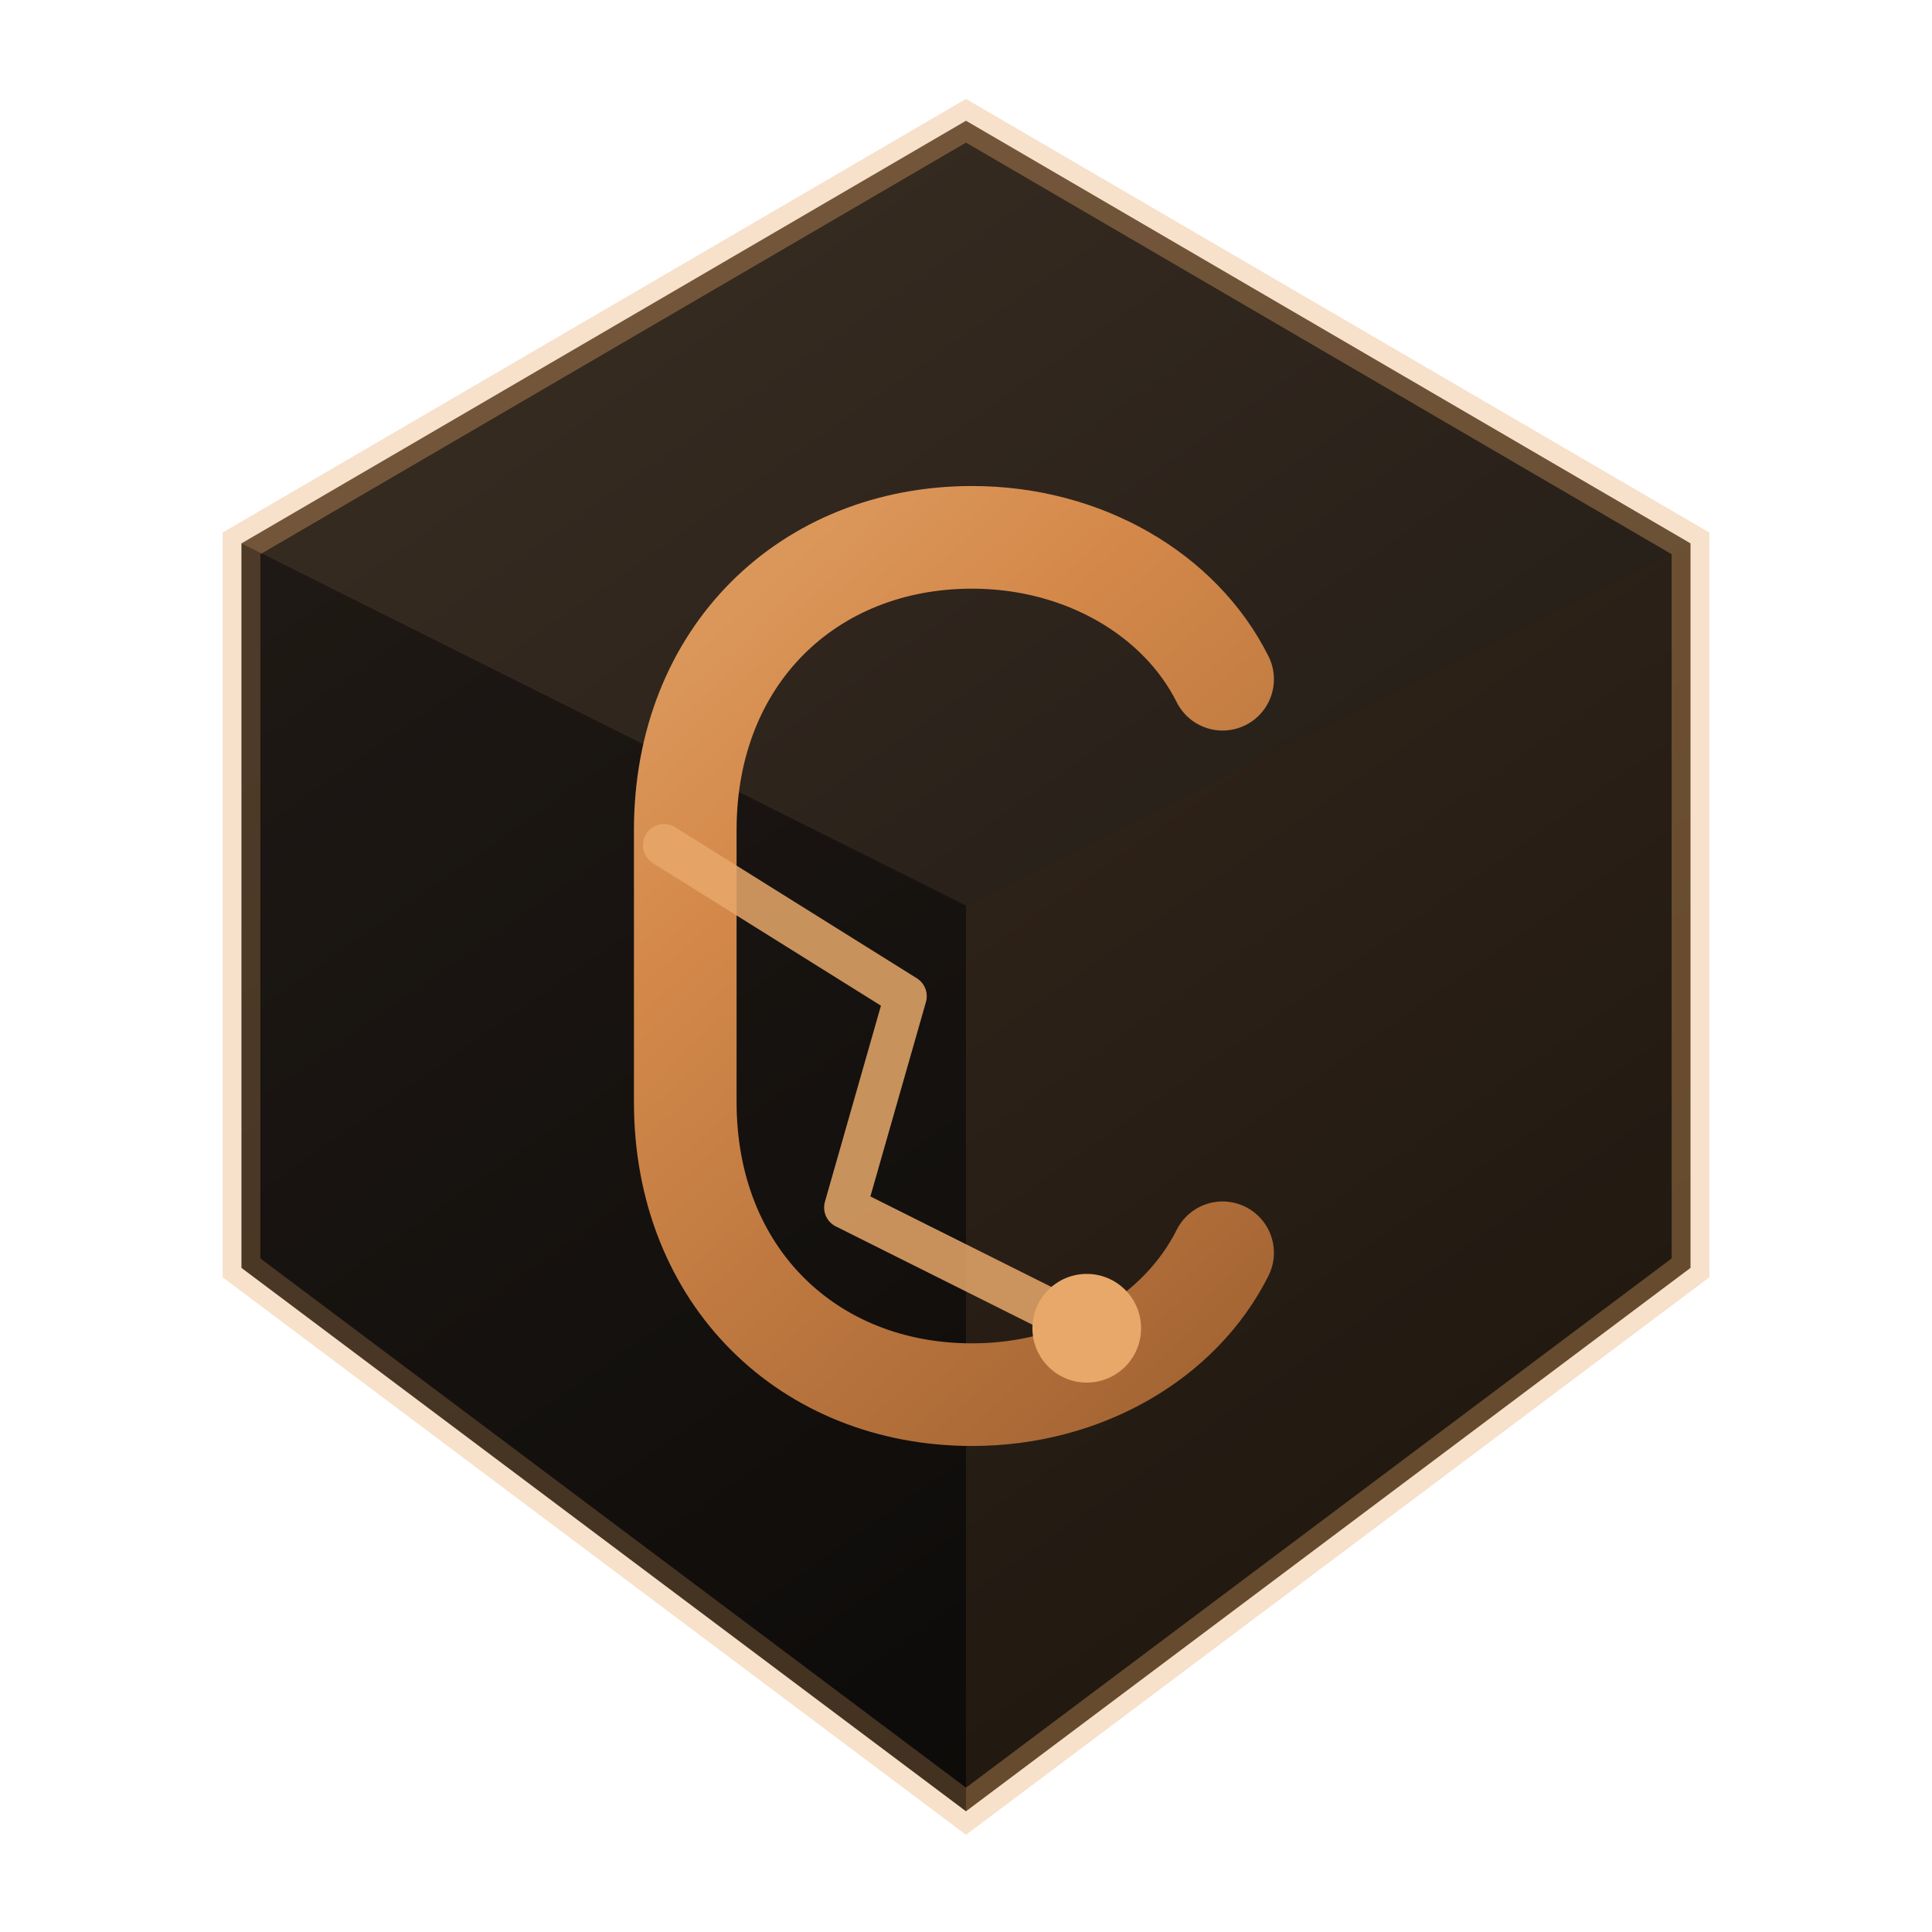
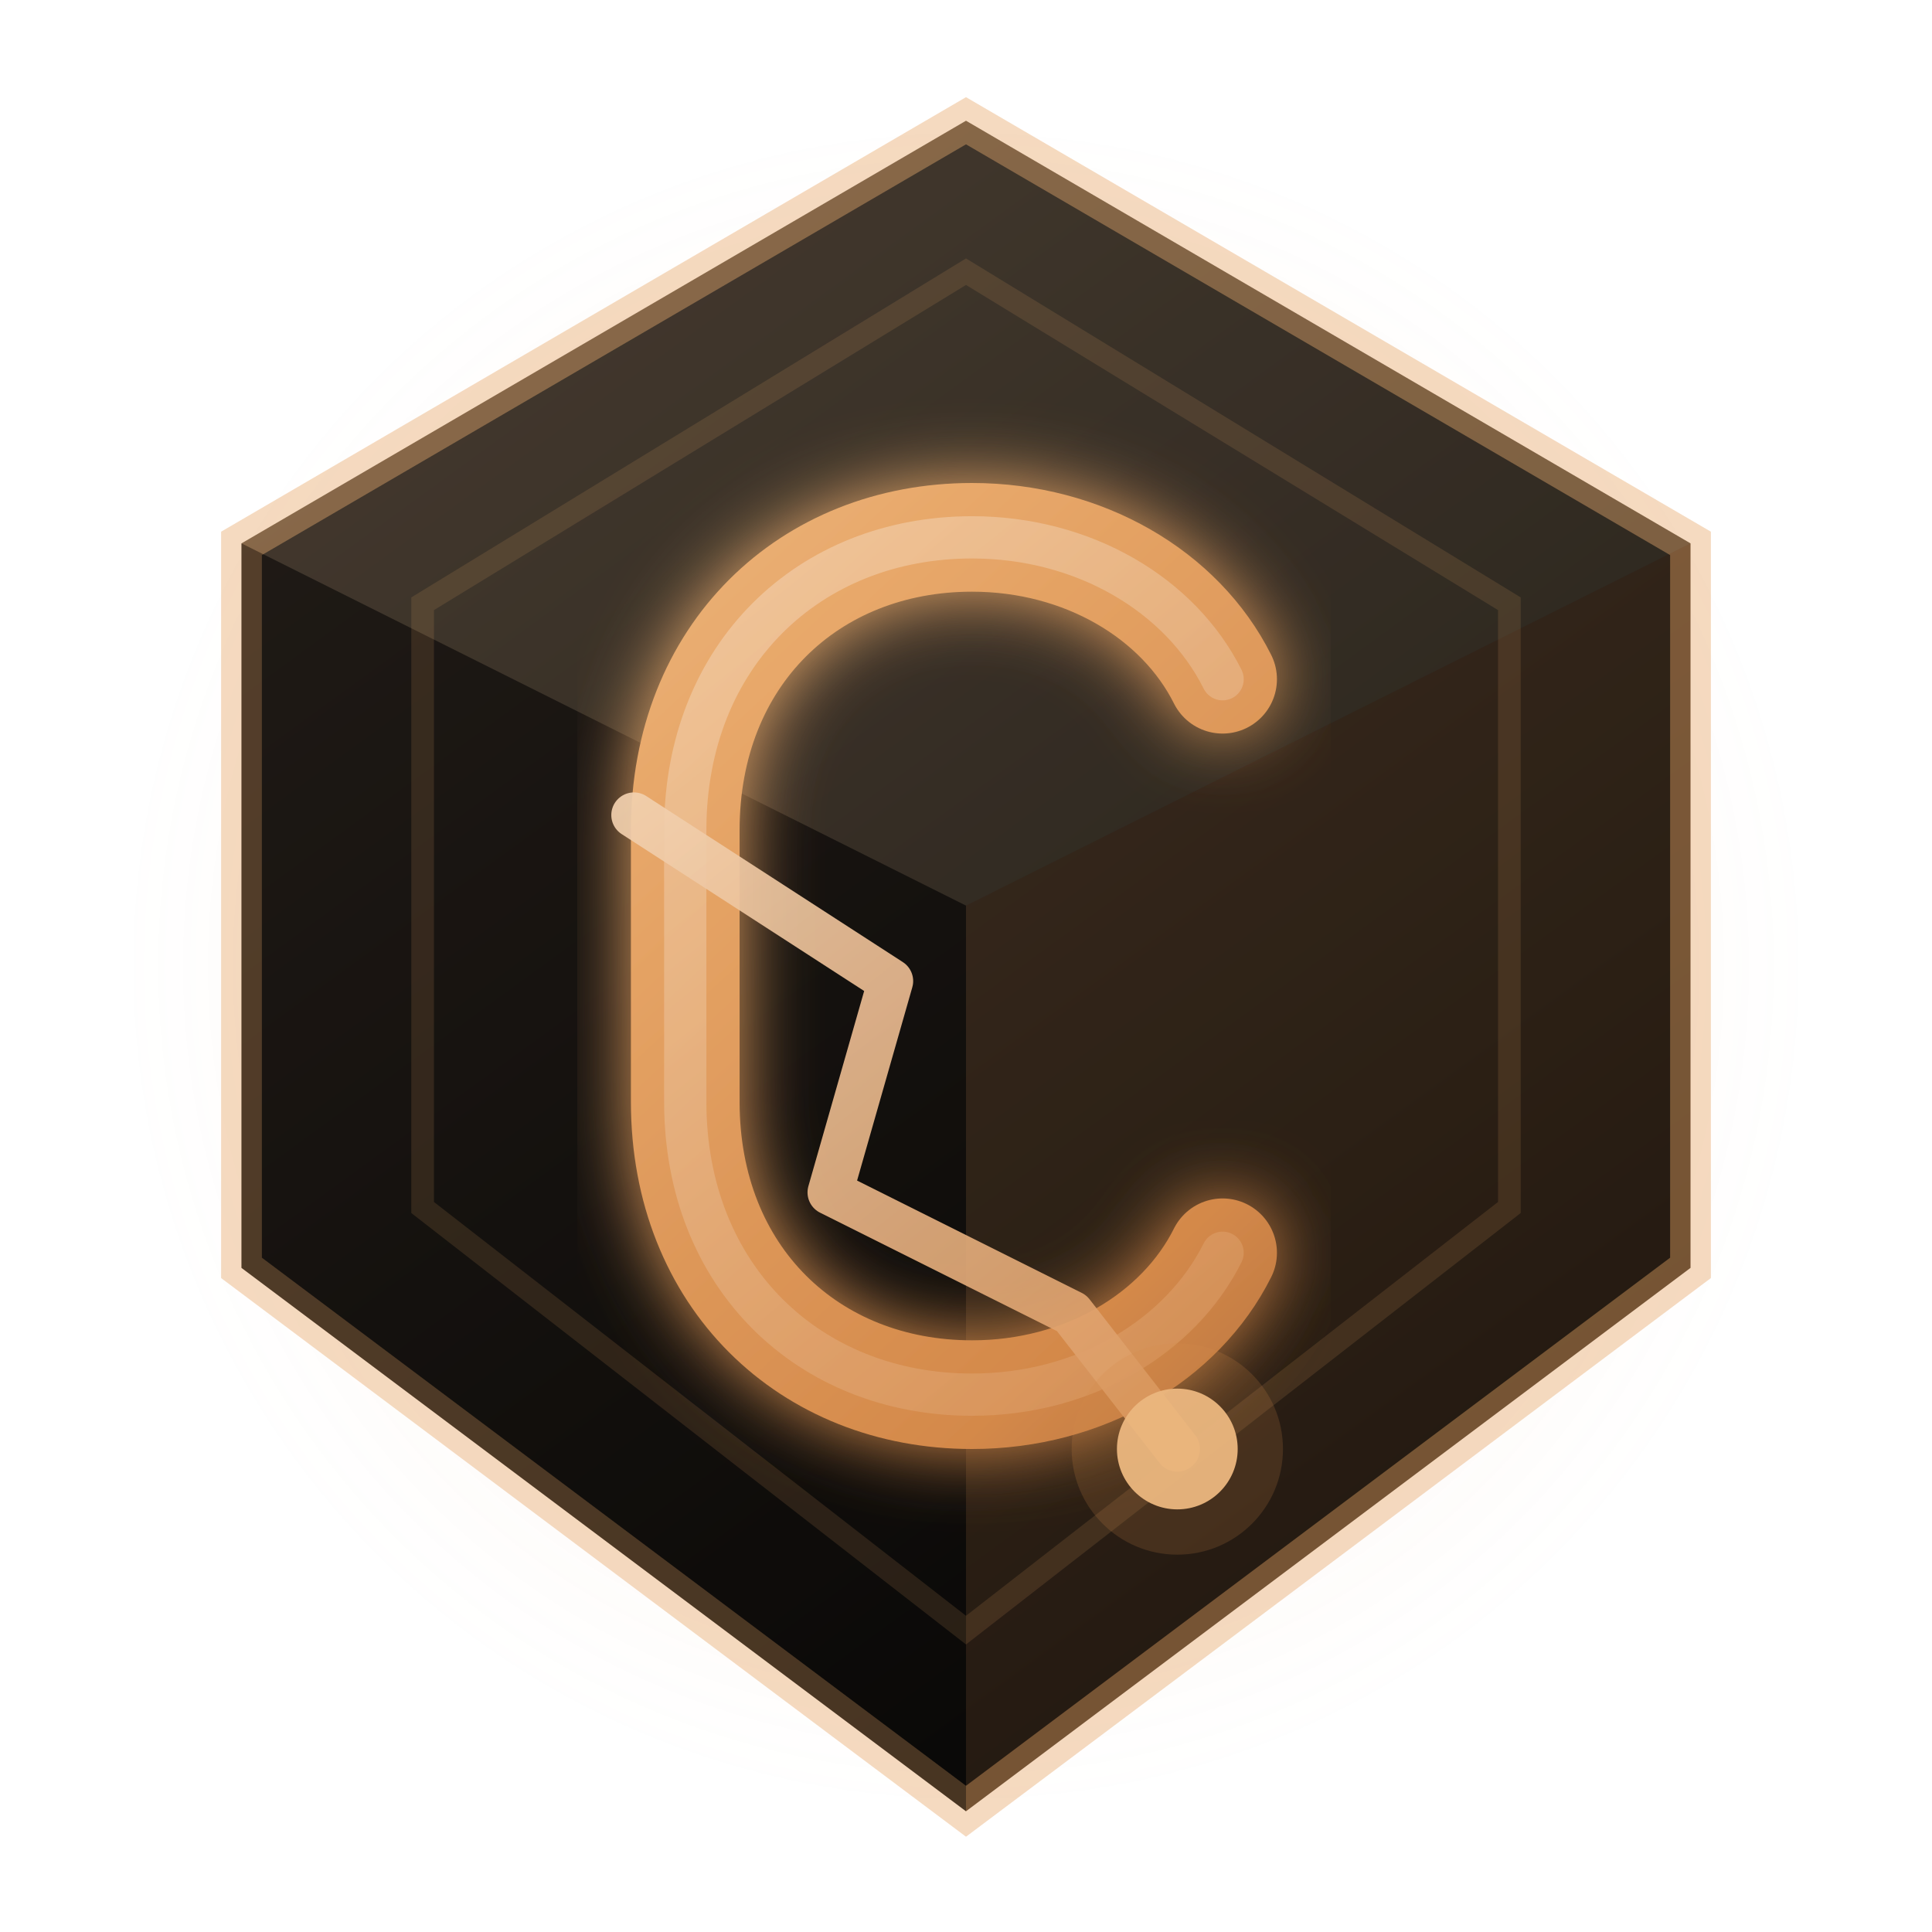
<svg xmlns="http://www.w3.org/2000/svg" viewBox="0 0 64 64" fill="none">
  <defs>
-     <linearGradient id="ore" x1="8" y1="6" x2="56" y2="58" gradientUnits="userSpaceOnUse">
-       <stop stop-color="#F0C08A" />
-       <stop offset="0.4" stop-color="#D4894A" />
-       <stop offset="1" stop-color="#7A4520" />
+     <linearGradient id="ore" x1="6" y1="4" x2="58" y2="60" gradientUnits="userSpaceOnUse">
+       <stop stop-color="#F5D4A8" />
+       <stop offset="0.35" stop-color="#E8A86A" />
+       <stop offset="0.65" stop-color="#D4894A" />
+       <stop offset="1" stop-color="#6B3818" />
    </linearGradient>
-     <linearGradient id="facet" x1="20" y1="12" x2="48" y2="52" gradientUnits="userSpaceOnUse">
-       <stop stop-color="#2A221C" />
-       <stop offset="1" stop-color="#100E0C" />
+     <linearGradient id="ore-bright" x1="16" y1="10" x2="48" y2="50" gradientUnits="userSpaceOnUse">
+       <stop stop-color="#FFF0DC" />
+       <stop offset="1" stop-color="#D4894A" />
    </linearGradient>
+     <linearGradient id="facet" x1="18" y1="10" x2="50" y2="54" gradientUnits="userSpaceOnUse">
+       <stop stop-color="#2E2620" />
+       <stop offset="0.55" stop-color="#1A1612" />
+       <stop offset="1" stop-color="#0A0908" />
+     </linearGradient>
+     <radialGradient id="glow" cx="32" cy="32" r="28" gradientUnits="userSpaceOnUse">
+       <stop stop-color="#D4894A" stop-opacity="0.22" />
+       <stop offset="0.55" stop-color="#D4894A" stop-opacity="0.06" />
+       <stop offset="1" stop-color="#D4894A" stop-opacity="0" />
+     </radialGradient>
+     <filter id="soft-glow" x="-20%" y="-20%" width="140%" height="140%">
+       <feGaussianBlur stdDeviation="1.2" result="blur" />
+       <feMerge>
+         <feMergeNode in="blur" />
+         <feMergeNode in="SourceGraphic" />
+       </feMerge>
+     </filter>
  </defs>
-   <path d="M8 18 L32 4 L56 18 L56 42 L32 60 L8 42 Z" fill="url(#facet)" stroke="rgba(232,168,106,0.35)" stroke-width="1.25" />
-   <path d="M32 4 L56 18 L32 30 L8 18 Z" fill="rgba(232,168,106,0.06)" />
-   <path d="M8 18 L32 30 L32 60 L8 42 Z" fill="rgba(0,0,0,0.28)" />
-   <path d="M56 18 L32 30 L32 60 L56 42 Z" fill="rgba(212,137,74,0.08)" />
-   <path d="M40.5 22.5c-1.4-2.8-4.6-4.7-8.3-4.7-5.4 0-9.5 3.9-9.5 9.7v9c0 5.8 4.1 9.7 9.5 9.7 3.7 0 6.9-1.9 8.3-4.7" stroke="url(#ore)" stroke-width="3.4" stroke-linecap="round" fill="none" />
-   <path d="M22 28 L30 33 L28 40 L36 44" stroke="#E8A86A" stroke-width="1.4" stroke-linecap="round" stroke-linejoin="round" opacity="0.85" />
-   <circle cx="36" cy="44" r="1.8" fill="#E8A86A" />
+   <circle cx="32" cy="32" r="30" fill="url(#glow)" />
+   <path d="M8 18 L32 4 L56 18 L56 42 L32 60 L8 42 Z" fill="url(#facet)" stroke="rgba(232,168,106,0.42)" stroke-width="1.35" />
+   <path d="M32 4 L56 18 L32 30 L8 18 Z" fill="rgba(245,212,168,0.1)" />
+   <path d="M8 18 L32 30 L32 60 L8 42 Z" fill="rgba(0,0,0,0.32)" />
+   <path d="M56 18 L32 30 L32 60 L56 42 Z" fill="rgba(212,137,74,0.12)" />
+   <path d="M14 20 L32 9 L50 20 L50 40 L32 54 L14 40 Z" fill="none" stroke="rgba(232,168,106,0.14)" stroke-width="0.75" />
+   <path d="M40.5 22.5c-1.4-2.8-4.6-4.7-8.3-4.7-5.4 0-9.5 3.9-9.5 9.7v9c0 5.8 4.1 9.7 9.5 9.7 3.7 0 6.9-1.9 8.3-4.7" stroke="url(#ore)" stroke-width="3.6" stroke-linecap="round" fill="none" filter="url(#soft-glow)" />
+   <path d="M40.5 22.5c-1.4-2.8-4.6-4.7-8.3-4.7-5.4 0-9.5 3.9-9.5 9.7v9c0 5.8 4.1 9.7 9.5 9.7 3.7 0 6.9-1.9 8.3-4.7" stroke="url(#ore-bright)" stroke-width="1.4" stroke-linecap="round" fill="none" opacity="0.55" />
+   <path d="M21 27 L29.5 32.5 L27.5 39.5 L35.5 43.5 L39 48" stroke="url(#ore-bright)" stroke-width="1.5" stroke-linecap="round" stroke-linejoin="round" opacity="0.92" />
+   <circle cx="39" cy="48" r="2" fill="#F0C08A" opacity="0.95" />
+   <circle cx="39" cy="48" r="3.5" fill="#D4894A" opacity="0.18" />
</svg>
